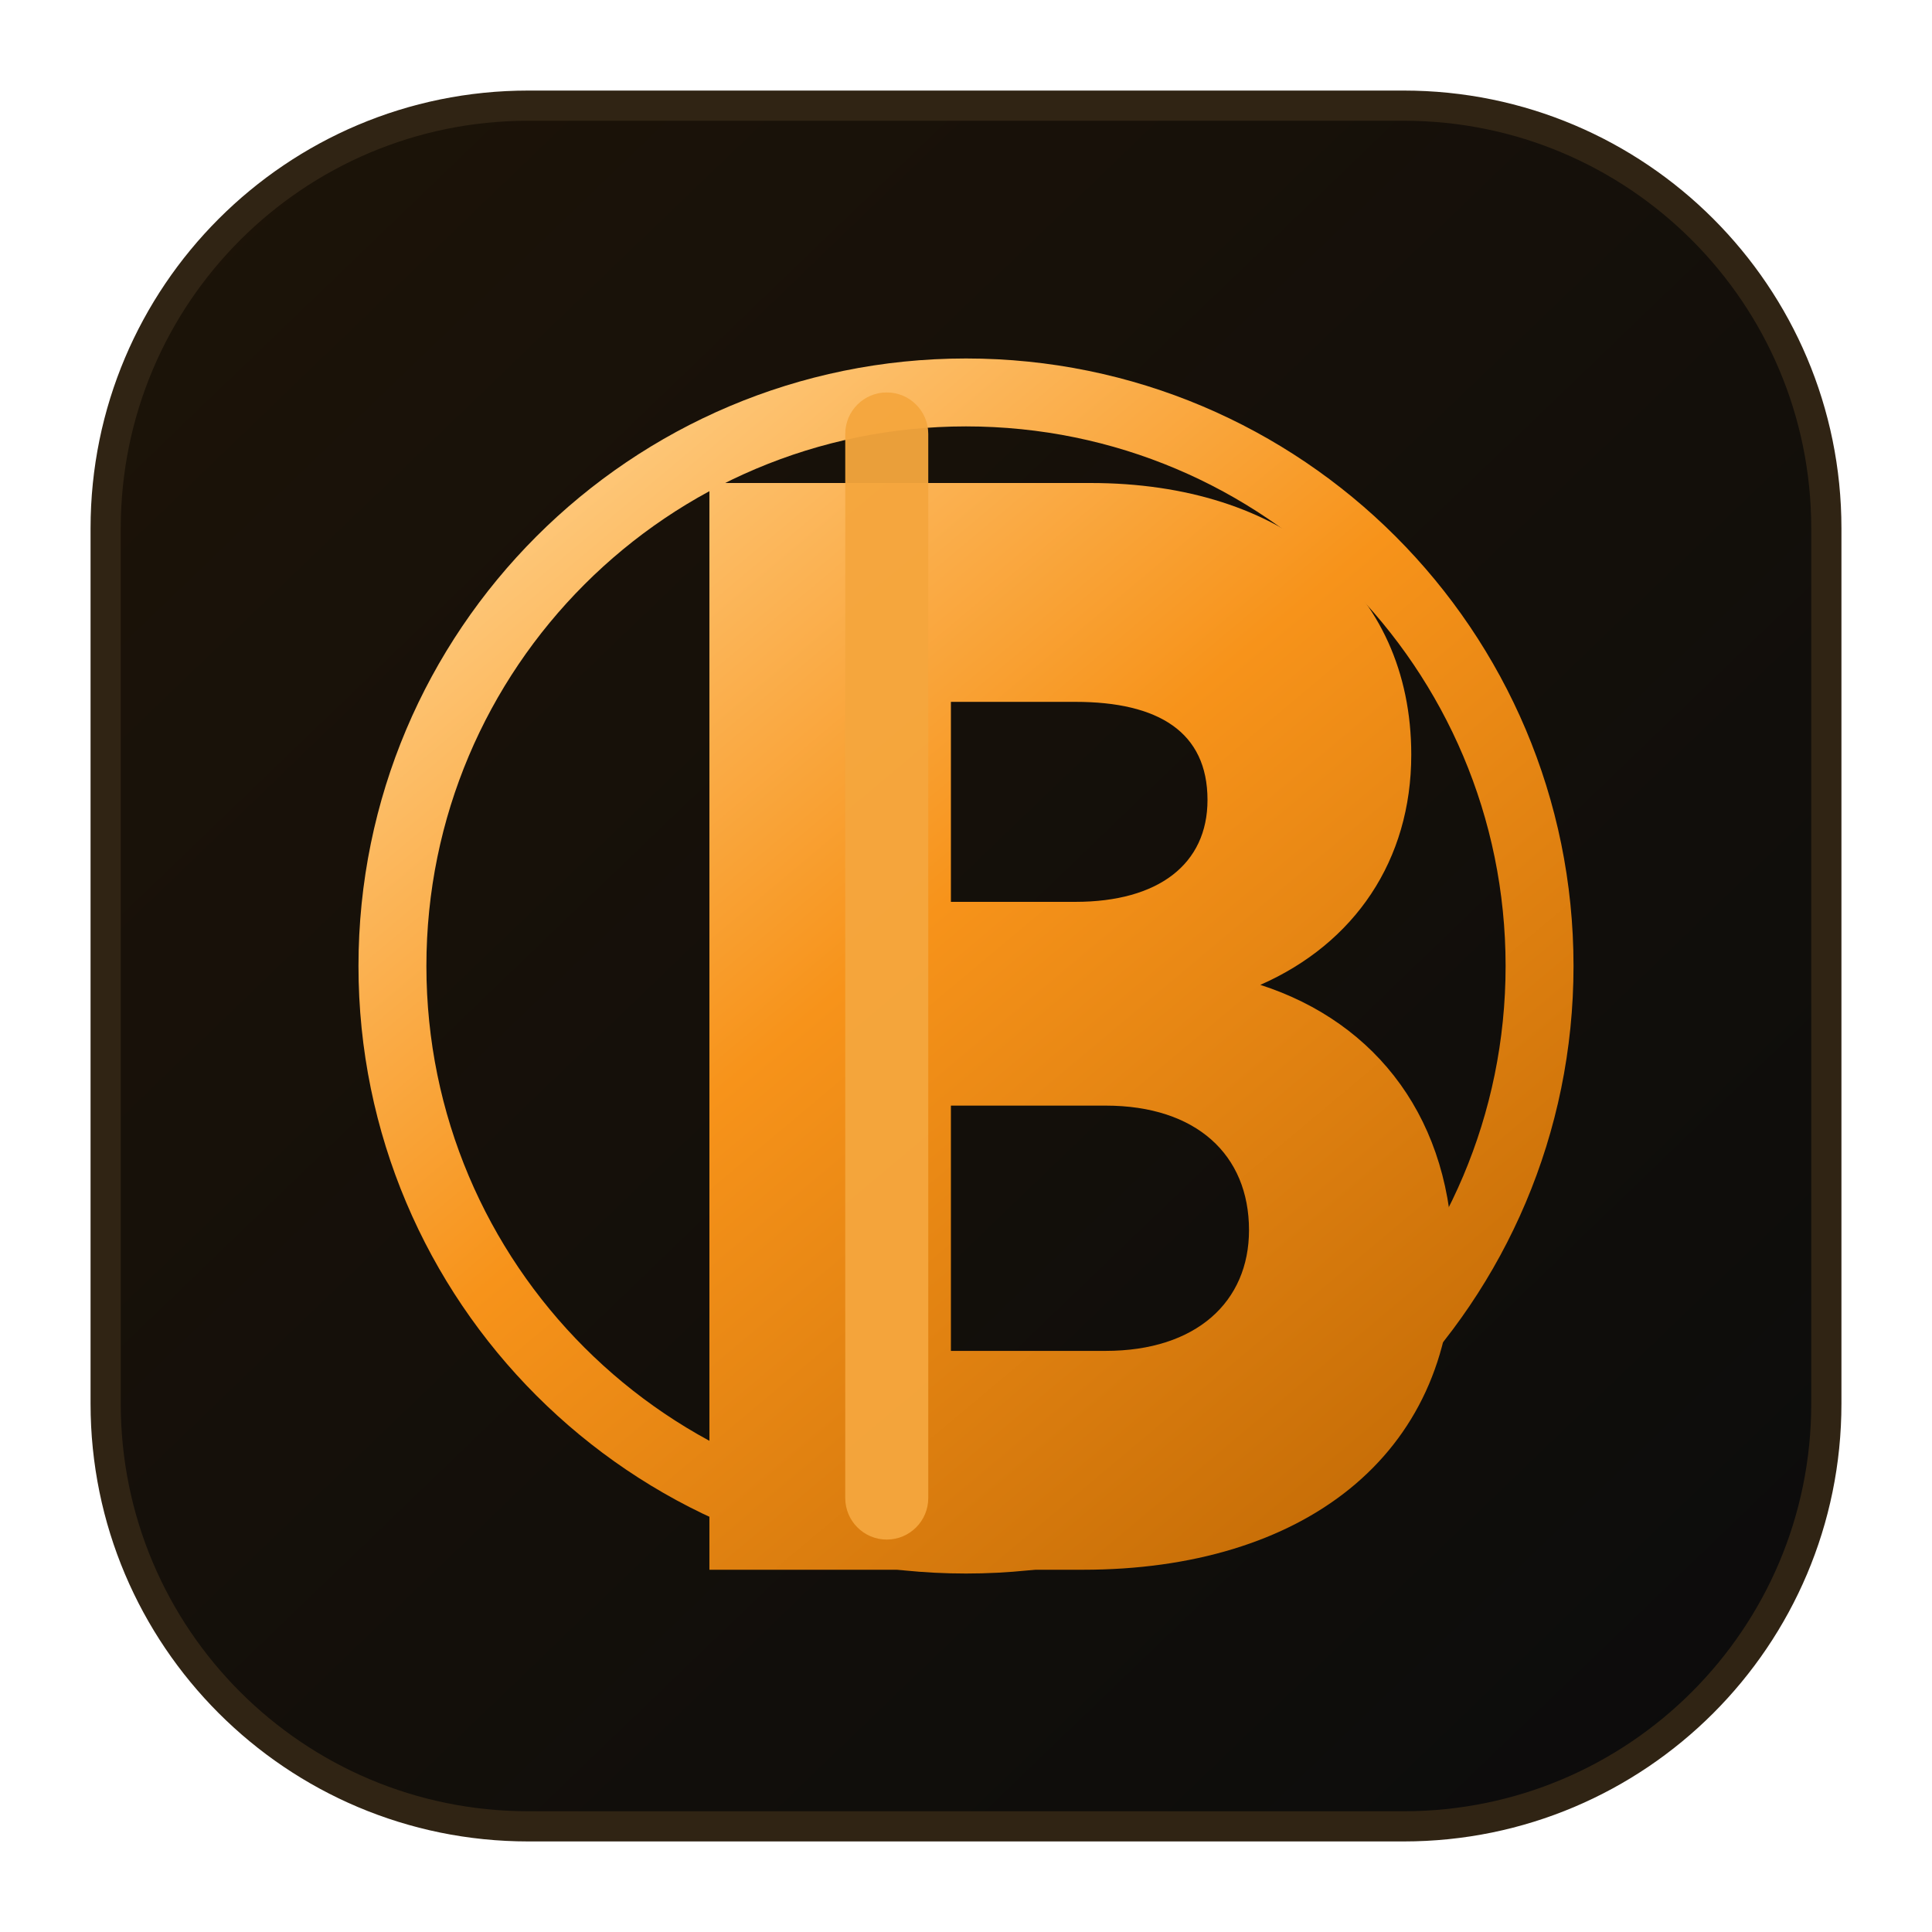
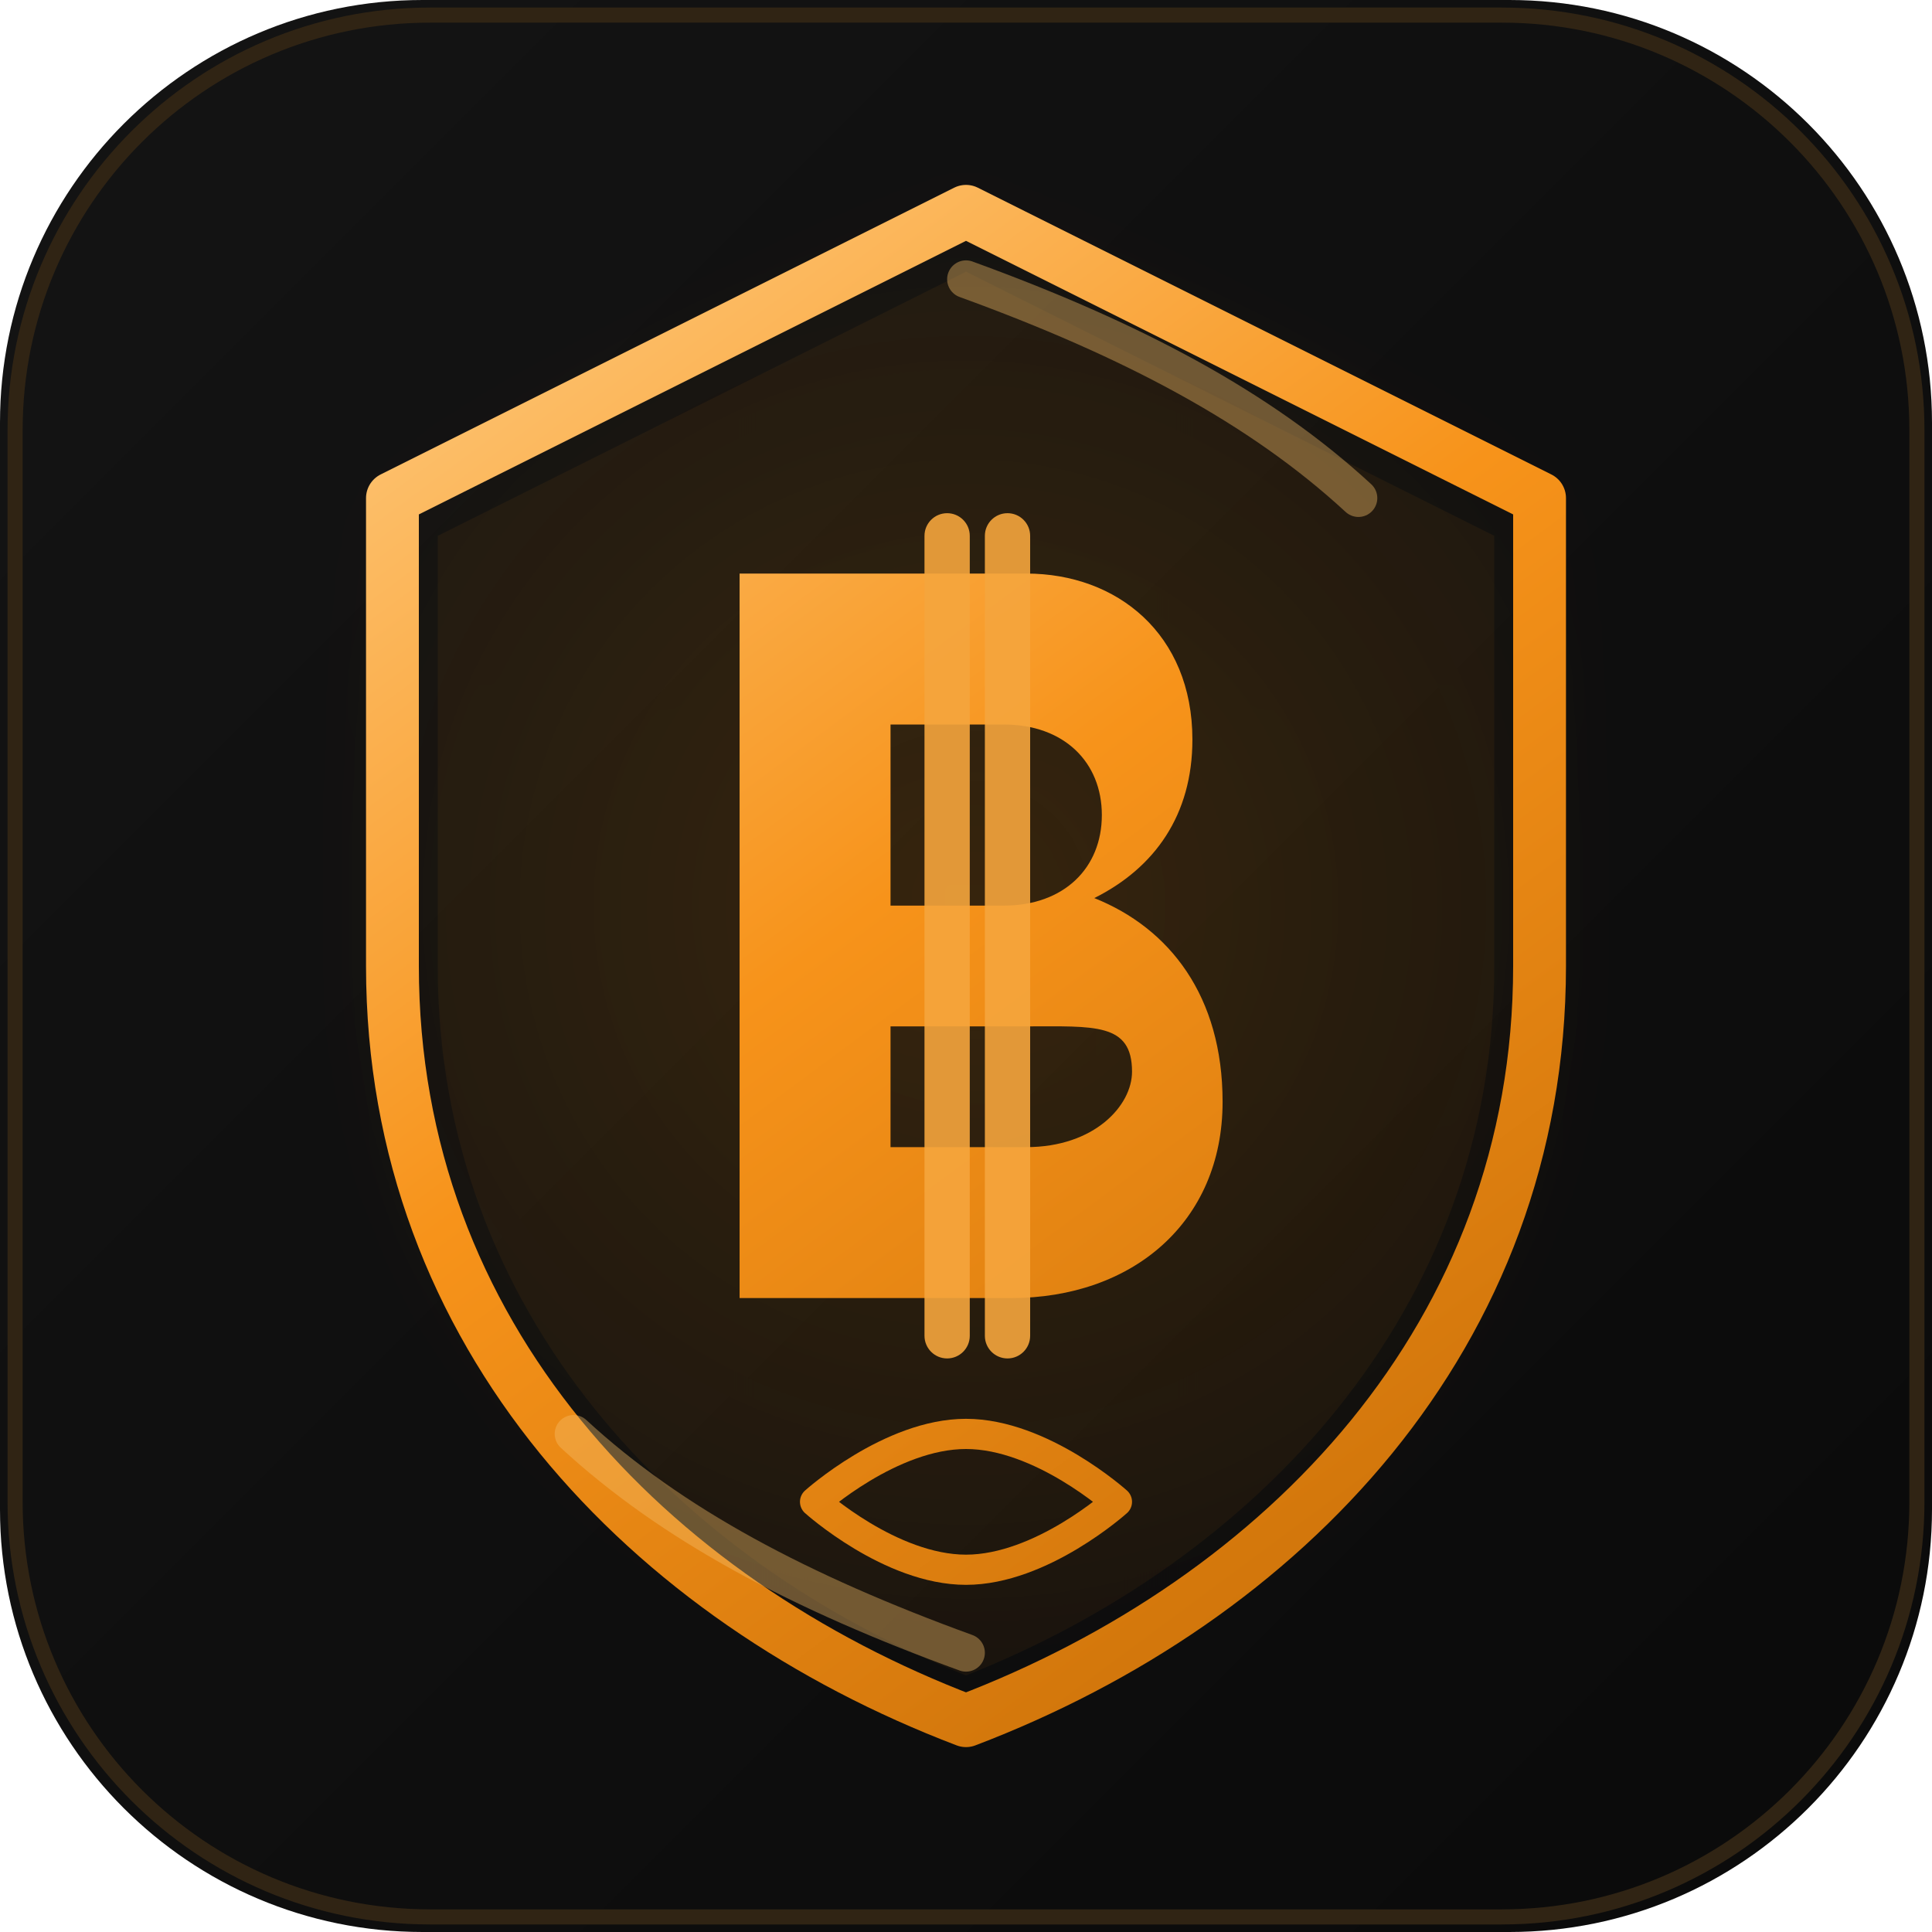
<svg xmlns="http://www.w3.org/2000/svg" width="512" height="512" viewBox="0 0 512 512" fill="none">
  <defs>
-     <linearGradient id="bg" x1="56" y1="48" x2="456" y2="464" gradientUnits="userSpaceOnUse">
-       <stop offset="0" stop-color="#1C1308" />
-       <stop offset="1" stop-color="#0C0C0C" />
-     </linearGradient>
-     <linearGradient id="accent" x1="132" y1="112" x2="380" y2="408" gradientUnits="userSpaceOnUse">
+     <linearGradient id="shieldGrad" x1="96" y1="40" x2="416" y2="472" gradientUnits="userSpaceOnUse">
      <stop offset="0" stop-color="#FFD089" />
      <stop offset="0.45" stop-color="#F7931A" />
      <stop offset="1" stop-color="#C26A05" />
    </linearGradient>
+     <linearGradient id="bgGrad" x1="0" y1="0" x2="512" y2="512" gradientUnits="userSpaceOnUse">
+       <stop offset="0" stop-color="#141414" />
+       <stop offset="1" stop-color="#0A0A0A" />
+     </linearGradient>
+     <radialGradient id="innerGlow" cx="256" cy="240" r="200" gradientUnits="userSpaceOnUse">
+       <stop stop-color="#F7931A" stop-opacity="0.12" />
+       <stop offset="1" stop-color="#F7931A" stop-opacity="0" />
+     </radialGradient>
+     <filter id="glow">
+       <feGaussianBlur in="SourceGraphic" stdDeviation="8" />
+     </filter>
  </defs>
-   <rect x="28" y="28" width="456" height="456" rx="112" fill="url(#bg)" />
-   <rect x="28" y="28" width="456" height="456" rx="112" stroke="#302414" stroke-width="8" />
-   <circle cx="256" cy="256" r="152" stroke="url(#accent)" stroke-width="18" fill="none" />
-   <path d="M188 128H289C340 128 374 156 374 200C374 228 359 250 334 261C365 271 385 297 385 334C385 386 345 416 287 416H188V128ZM252 186V239H285C307 239 320 229 320 212C320 194 307 186 285 186H252ZM252 293V358H293C317 358 331 345 331 326C331 306 317 293 293 293H252Z" fill="url(#accent)" />
-   <rect x="224" y="104" width="22" height="304" rx="11" fill="#F5A63D" fill-opacity="0.95" />
+   <rect width="512" height="512" rx="112" fill="url(#bgGrad)" />
+   <rect x="4" y="4" width="504" height="504" rx="110" stroke="#302414" stroke-width="4" fill="none" />
+   <path d="M256 48L416 128V256C416 360 344 432 256 464C168 432 96 360 96 256V128L256 48Z" fill="url(#innerGlow)" filter="url(#glow)" />
+   <path d="M256 56L408 132V256C408 354 340 424 256 456C172 424 104 354 104 256V132L256 56Z" fill="none" stroke="url(#shieldGrad)" stroke-width="14" stroke-linejoin="round" />
+   <path d="M256 72L396 142V256C396 348 332 414 256 444C180 414 116 348 116 256V142L256 72Z" fill="#F7931A" fill-opacity="0.06" />
+   <path d="M196 152H272C296 152 316 168 316 196C316 216 306 230 290 238C310 246 324 264 324 292C324 324 300 344 268 344H196V152ZM236 192V240H266C282 240 292 230 292 216C292 202 282 192 266 192H236ZM236 272V304H272C290 304 300 293 300 284C300 271 290 272 272 272H236Z" fill="url(#shieldGrad)" />
+   <rect x="245" y="136" width="12" height="224" rx="6" fill="#F5A63D" fill-opacity="0.9" />
+   <rect x="261" y="136" width="12" height="224" rx="6" fill="#F5A63D" fill-opacity="0.9" />
+   <path d="M216 398C216 398 236 380 256 380C276 380 296 398 296 398C296 398 276 416 256 416C236 416 216 398 216 398Z" stroke="url(#shieldGrad)" stroke-width="8" fill="none" stroke-linecap="round" stroke-linejoin="round" />
+   <path d="M152 380C178 404 212 422 256 438" stroke="#F5BD68" stroke-width="10" stroke-linecap="round" opacity="0.4" />
+   <path d="M360 132C334 108 300 90 256 74" stroke="#F5BD68" stroke-width="10" stroke-linecap="round" opacity="0.4" />
</svg>
